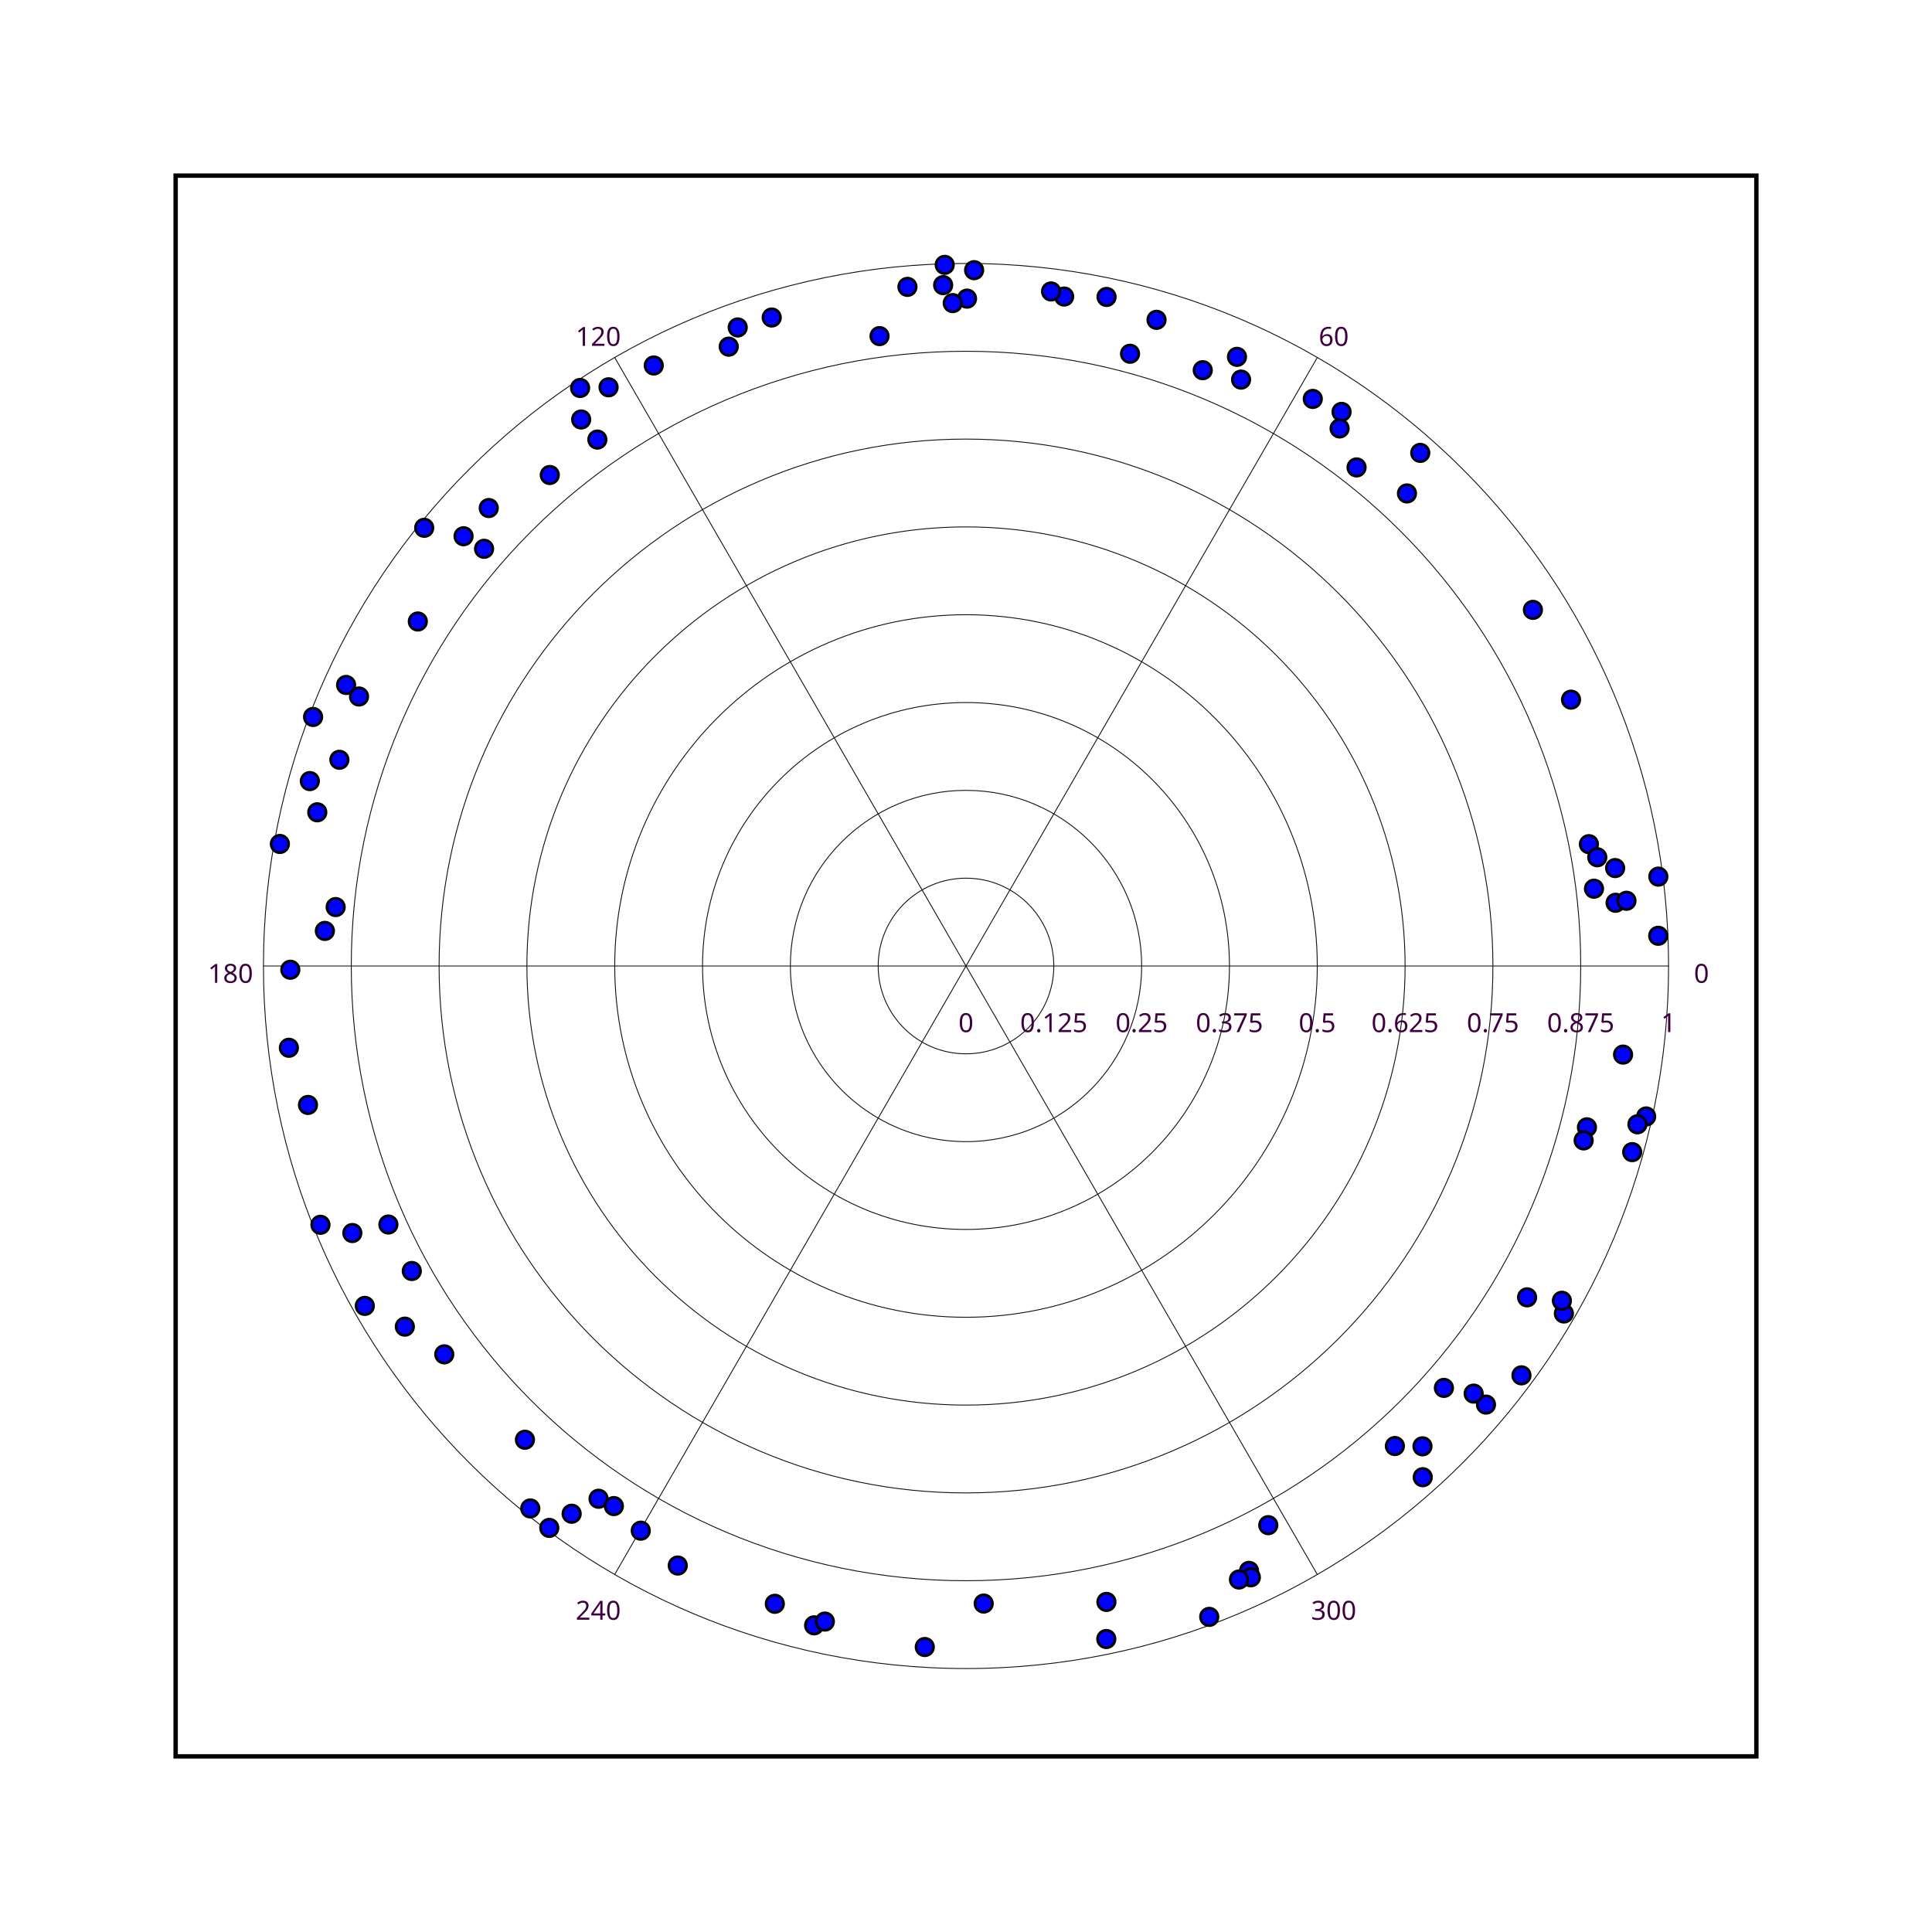
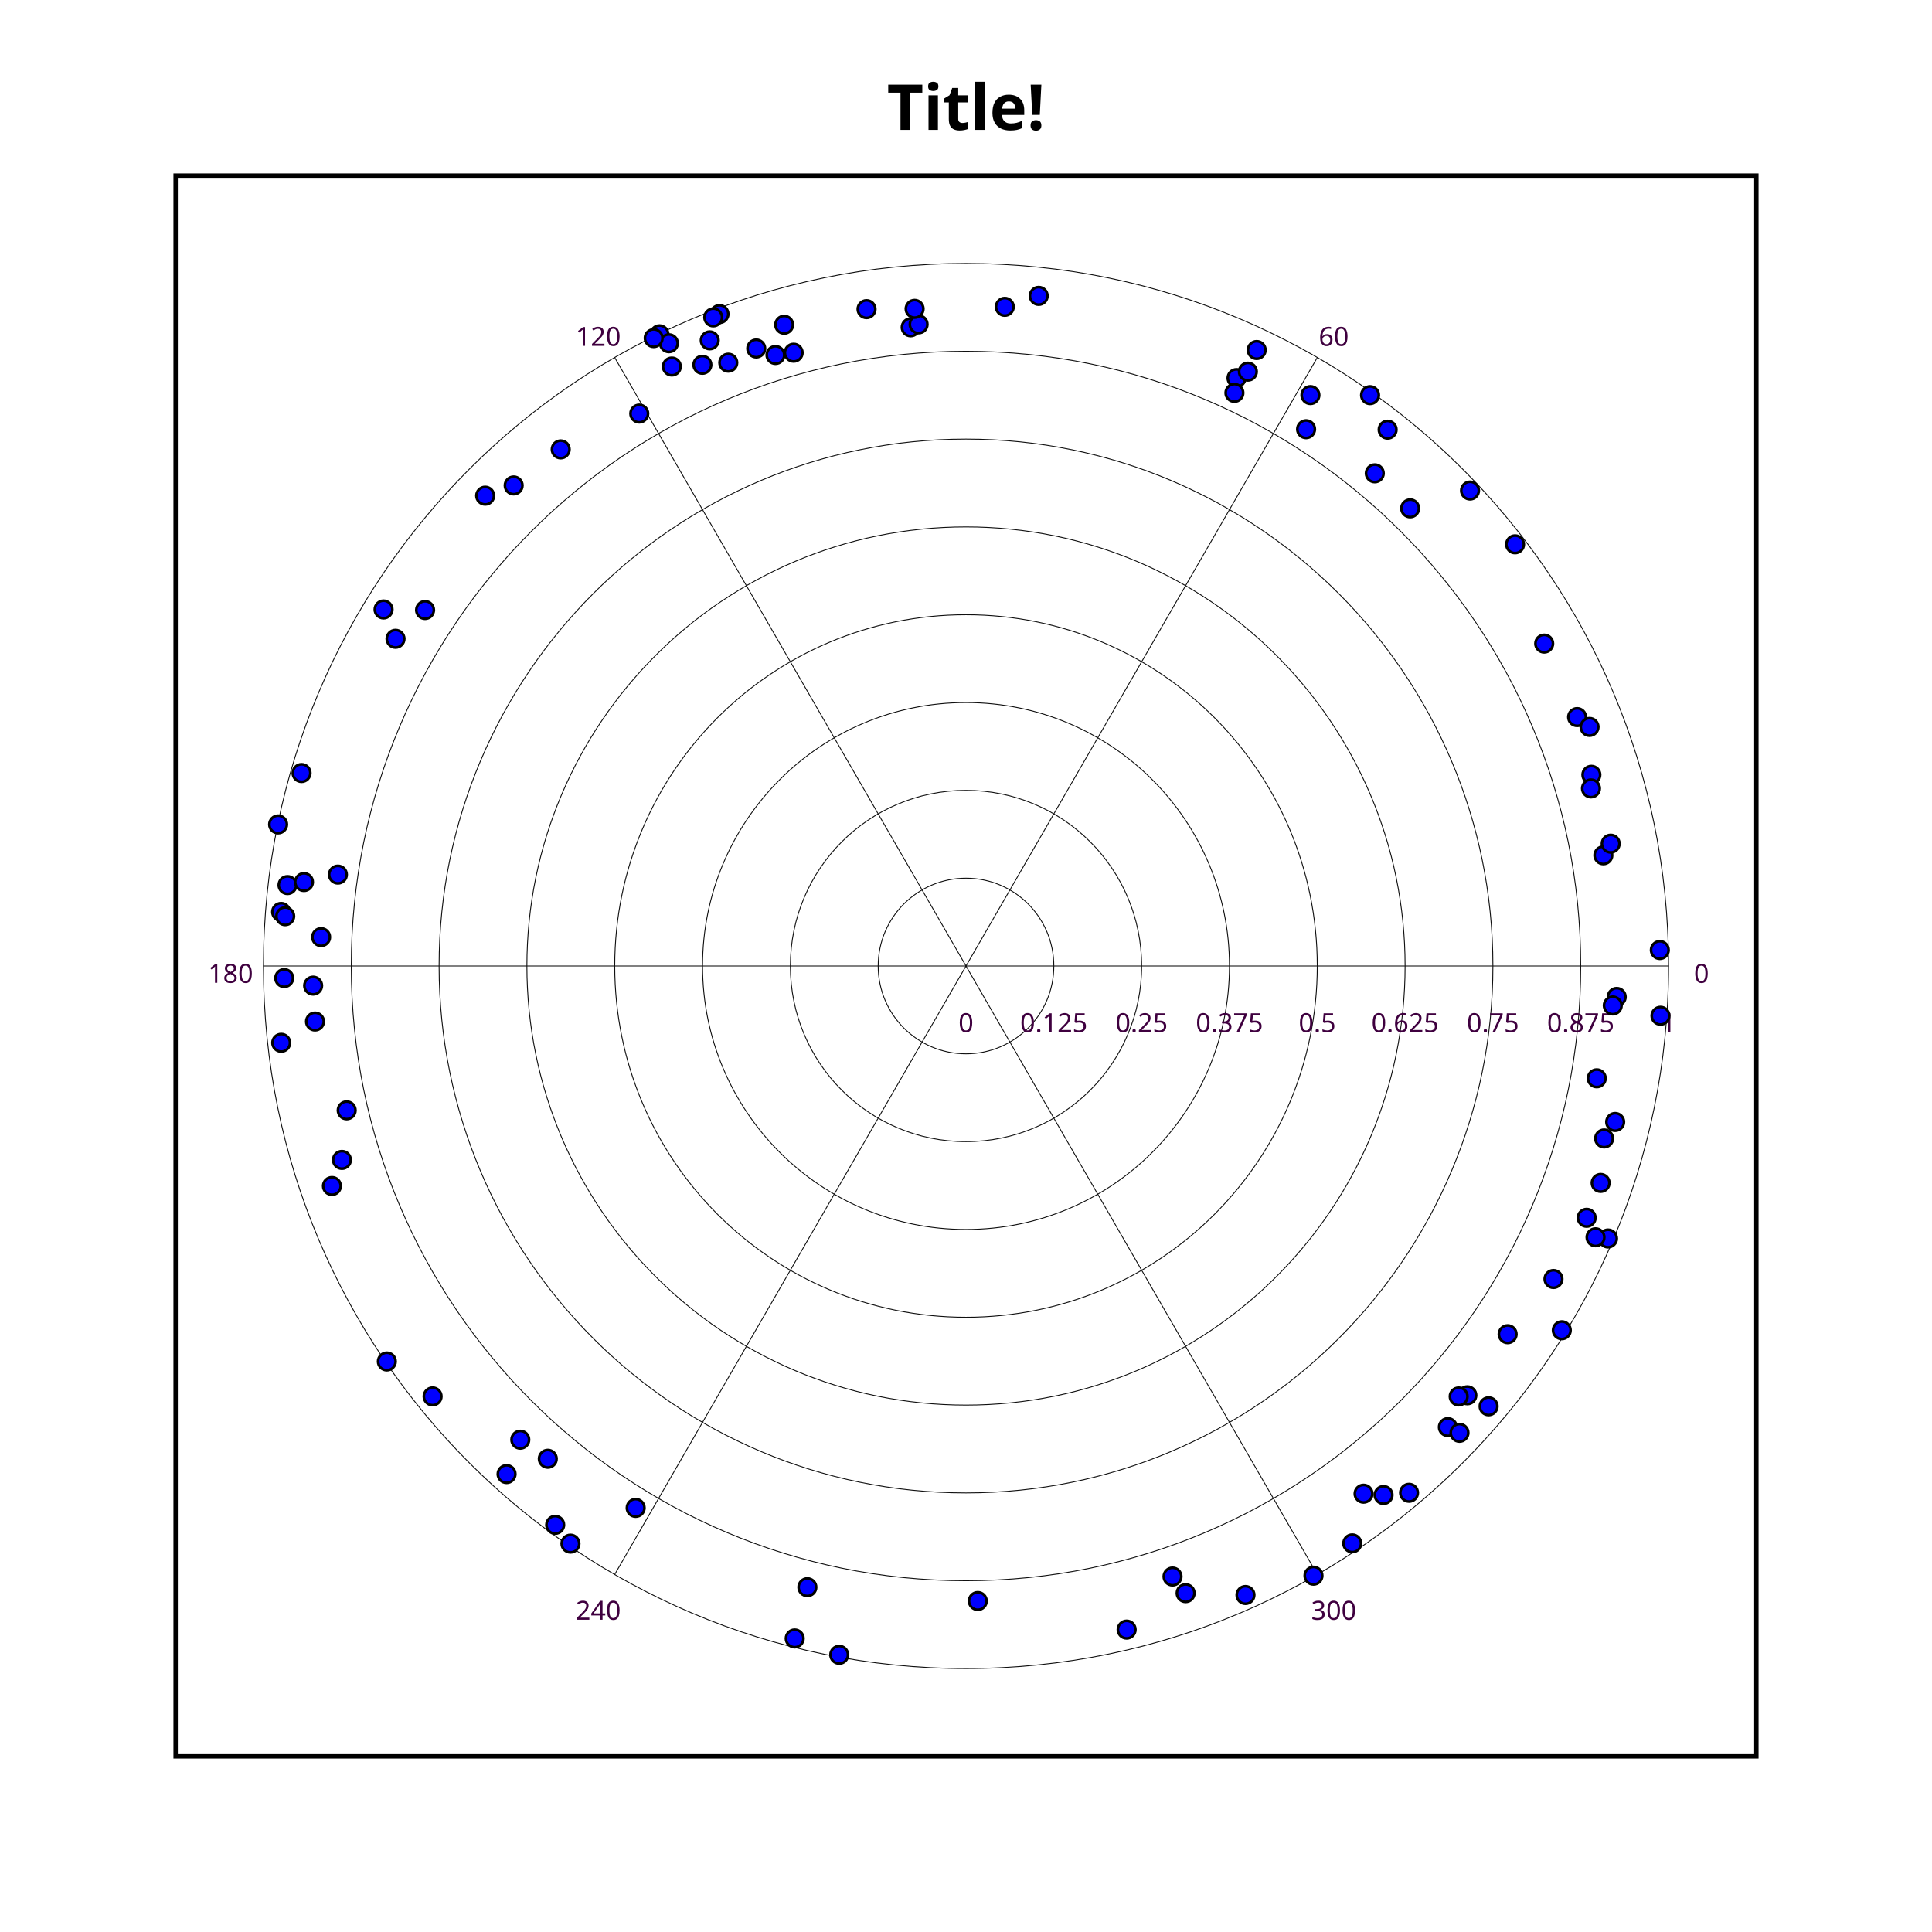
<svg xmlns="http://www.w3.org/2000/svg" width="1100" height="1100" style="background:#ffffff;">
  <rect width="1100" height="1100" fill="#ffffff" />
  <rect x="100" y="100" width="900" height="900" fill="none" stroke="#000000" stroke-width="2.5" />
  <circle cx="550" cy="550" r="50" stroke="#101010" fill="none" stroke-width="0.5" />
  <circle cx="550" cy="550" r="100" stroke="#101010" fill="none" stroke-width="0.5" />
  <circle cx="550" cy="550" r="150" stroke="#101010" fill="none" stroke-width="0.5" />
  <circle cx="550" cy="550" r="200" stroke="#101010" fill="none" stroke-width="0.5" />
  <circle cx="550" cy="550" r="250" stroke="#101010" fill="none" stroke-width="0.5" />
  <circle cx="550" cy="550" r="300" stroke="#101010" fill="none" stroke-width="0.5" />
  <circle cx="550" cy="550" r="350" stroke="#101010" fill="none" stroke-width="0.5" />
  <circle cx="550" cy="550" r="400" stroke="#101010" fill="none" stroke-width="0.5" />
  <line x1="550" y1="550" x2="950" y2="550" stroke="#101010" stroke-width="0.5" stroke-linecap="round" />
  <line x1="550" y1="550" x2="750" y2="203.59" stroke="#101010" stroke-width="0.5" stroke-linecap="round" />
  <line x1="550" y1="550" x2="350" y2="203.59" stroke="#101010" stroke-width="0.5" stroke-linecap="round" />
  <line x1="550" y1="550" x2="150" y2="550" stroke="#101010" stroke-width="0.5" stroke-linecap="round" />
  <line x1="550" y1="550" x2="350" y2="896.41" stroke="#101010" stroke-width="0.5" stroke-linecap="round" />
  <line x1="550" y1="550" x2="750" y2="896.41" stroke="#101010" stroke-width="0.5" stroke-linecap="round" />
  <g font-family="sans-serif" font-size="15" fill="#3f003f">
    <text x="600" y="576" text-anchor="middle" dominant-baseline="hanging">0.125</text>
    <text x="650" y="576" text-anchor="middle" dominant-baseline="hanging">0.25</text>
    <text x="700" y="576" text-anchor="middle" dominant-baseline="hanging">0.375</text>
    <text x="750" y="576" text-anchor="middle" dominant-baseline="hanging">0.5</text>
    <text x="800" y="576" text-anchor="middle" dominant-baseline="hanging">0.625</text>
    <text x="850" y="576" text-anchor="middle" dominant-baseline="hanging">0.75</text>
    <text x="900" y="576" text-anchor="middle" dominant-baseline="hanging">0.875</text>
    <text x="950" y="576" text-anchor="middle" dominant-baseline="hanging">1</text>
    <text x="550" y="576" text-anchor="middle" dominant-baseline="hanging">0</text>
    <text x="968.75" y="553.75" text-anchor="middle" dominant-baseline="central">0</text>
    <text x="759.375" y="191.102" text-anchor="middle" dominant-baseline="central">60</text>
    <text x="340.625" y="191.102" text-anchor="middle" dominant-baseline="central">120</text>
    <text x="131.25" y="553.75" text-anchor="middle" dominant-baseline="central">180</text>
    <text x="340.625" y="916.398" text-anchor="middle" dominant-baseline="central">240</text>
    <text x="759.375" y="916.398" text-anchor="middle" dominant-baseline="central">300</text>
  </g>
-   <circle cx="903.537" cy="641.845" r="5" stroke="#000000" fill="#0000ff" stroke-width="1.5" />
-   <circle cx="706.612" cy="216.132" r="5" stroke="#000000" fill="#0000ff" stroke-width="1.5" />
-   <circle cx="944.19" cy="499.113" r="5" stroke="#000000" fill="#0000ff" stroke-width="1.5" />
-   <circle cx="904.667" cy="480.64" r="5" stroke="#000000" fill="#0000ff" stroke-width="1.5" />
-   <circle cx="221.125" cy="697.184" r="5" stroke="#000000" fill="#0000ff" stroke-width="1.5" />
-   <circle cx="197.052" cy="389.99" r="5" stroke="#000000" fill="#0000ff" stroke-width="1.5" />
-   <circle cx="763.827" cy="234.517" r="5" stroke="#000000" fill="#0000ff" stroke-width="1.5" />
-   <circle cx="516.659" cy="163.332" r="5" stroke="#000000" fill="#0000ff" stroke-width="1.5" />
-   <circle cx="722.105" cy="868.36" r="5" stroke="#000000" fill="#0000ff" stroke-width="1.5" />
-   <circle cx="810.053" cy="841.065" r="5" stroke="#000000" fill="#0000ff" stroke-width="1.5" />
-   <circle cx="537.881" cy="150.805" r="5" stroke="#000000" fill="#0000ff" stroke-width="1.5" />
-   <circle cx="275.617" cy="312.471" r="5" stroke="#000000" fill="#0000ff" stroke-width="1.5" />
-   <circle cx="924.104" cy="600.448" r="5" stroke="#000000" fill="#0000ff" stroke-width="1.5" />
-   <circle cx="364.827" cy="871.505" r="5" stroke="#000000" fill="#0000ff" stroke-width="1.5" />
-   <circle cx="182.459" cy="697.347" r="5" stroke="#000000" fill="#0000ff" stroke-width="1.5" />
-   <circle cx="711.149" cy="894.382" r="5" stroke="#000000" fill="#0000ff" stroke-width="1.5" />
-   <circle cx="230.496" cy="755.337" r="5" stroke="#000000" fill="#0000ff" stroke-width="1.5" />
-   <circle cx="822.097" cy="790.208" r="5" stroke="#000000" fill="#0000ff" stroke-width="1.5" />
-   <circle cx="937.264" cy="635.658" r="5" stroke="#000000" fill="#0000ff" stroke-width="1.5" />
-   <circle cx="500.768" cy="191.356" r="5" stroke="#000000" fill="#0000ff" stroke-width="1.5" />
-   <circle cx="684.795" cy="210.776" r="5" stroke="#000000" fill="#0000ff" stroke-width="1.5" />
-   <circle cx="605.881" cy="168.844" r="5" stroke="#000000" fill="#0000ff" stroke-width="1.5" />
-   <circle cx="688.492" cy="920.579" r="5" stroke="#000000" fill="#0000ff" stroke-width="1.5" />
-   <circle cx="330.901" cy="238.824" r="5" stroke="#000000" fill="#0000ff" stroke-width="1.5" />
-   <circle cx="890.408" cy="747.846" r="5" stroke="#000000" fill="#0000ff" stroke-width="1.5" />
-   <circle cx="385.891" cy="891.354" r="5" stroke="#000000" fill="#0000ff" stroke-width="1.5" />
-   <circle cx="175.349" cy="629.106" r="5" stroke="#000000" fill="#0000ff" stroke-width="1.5" />
-   <circle cx="550.58" cy="170.022" r="5" stroke="#000000" fill="#0000ff" stroke-width="1.5" />
-   <circle cx="330.291" cy="220.902" r="5" stroke="#000000" fill="#0000ff" stroke-width="1.5" />
-   <circle cx="298.88" cy="819.724" r="5" stroke="#000000" fill="#0000ff" stroke-width="1.5" />
-   <circle cx="869.463" cy="738.648" r="5" stroke="#000000" fill="#0000ff" stroke-width="1.5" />
-   <circle cx="526.536" cy="937.739" r="5" stroke="#000000" fill="#0000ff" stroke-width="1.5" />
-   <circle cx="762.717" cy="243.934" r="5" stroke="#000000" fill="#0000ff" stroke-width="1.5" />
-   <circle cx="846.06" cy="799.71" r="5" stroke="#000000" fill="#0000ff" stroke-width="1.5" />
-   <circle cx="340.106" cy="250.273" r="5" stroke="#000000" fill="#0000ff" stroke-width="1.5" />
-   <circle cx="312.746" cy="869.916" r="5" stroke="#000000" fill="#0000ff" stroke-width="1.5" />
-   <circle cx="894.477" cy="398.344" r="5" stroke="#000000" fill="#0000ff" stroke-width="1.5" />
-   <circle cx="180.646" cy="462.493" r="5" stroke="#000000" fill="#0000ff" stroke-width="1.5" />
-   <circle cx="801.072" cy="280.944" r="5" stroke="#000000" fill="#0000ff" stroke-width="1.5" />
-   <circle cx="420.025" cy="186.434" r="5" stroke="#000000" fill="#0000ff" stroke-width="1.5" />
-   <circle cx="441.148" cy="913.131" r="5" stroke="#000000" fill="#0000ff" stroke-width="1.5" />
-   <circle cx="301.928" cy="858.845" r="5" stroke="#000000" fill="#0000ff" stroke-width="1.5" />
-   <circle cx="263.931" cy="305.306" r="5" stroke="#000000" fill="#0000ff" stroke-width="1.5" />
-   <circle cx="794.186" cy="823.305" r="5" stroke="#000000" fill="#0000ff" stroke-width="1.5" />
-   <circle cx="901.663" cy="649.303" r="5" stroke="#000000" fill="#0000ff" stroke-width="1.5" />
-   <circle cx="204.405" cy="396.558" r="5" stroke="#000000" fill="#0000ff" stroke-width="1.5" />
-   <circle cx="237.892" cy="353.852" r="5" stroke="#000000" fill="#0000ff" stroke-width="1.5" />
-   <circle cx="944.126" cy="532.788" r="5" stroke="#000000" fill="#0000ff" stroke-width="1.5" />
-   <circle cx="932.285" cy="640.13" r="5" stroke="#000000" fill="#0000ff" stroke-width="1.5" />
-   <circle cx="372.228" cy="208.096" r="5" stroke="#000000" fill="#0000ff" stroke-width="1.5" />
-   <circle cx="176.408" cy="444.719" r="5" stroke="#000000" fill="#0000ff" stroke-width="1.5" />
-   <circle cx="919.848" cy="514.004" r="5" stroke="#000000" fill="#0000ff" stroke-width="1.5" />
-   <circle cx="278.275" cy="289.254" r="5" stroke="#000000" fill="#0000ff" stroke-width="1.5" />
-   <circle cx="630.029" cy="169.069" r="5" stroke="#000000" fill="#0000ff" stroke-width="1.5" />
-   <circle cx="164.485" cy="596.562" r="5" stroke="#000000" fill="#0000ff" stroke-width="1.5" />
-   <circle cx="200.605" cy="702.035" r="5" stroke="#000000" fill="#0000ff" stroke-width="1.5" />
-   <circle cx="704.286" cy="203.173" r="5" stroke="#000000" fill="#0000ff" stroke-width="1.5" />
-   <circle cx="241.53" cy="300.507" r="5" stroke="#000000" fill="#0000ff" stroke-width="1.5" />
-   <circle cx="184.968" cy="530.023" r="5" stroke="#000000" fill="#0000ff" stroke-width="1.5" />
-   <circle cx="926.047" cy="512.863" r="5" stroke="#000000" fill="#0000ff" stroke-width="1.5" />
-   <circle cx="414.904" cy="197.369" r="5" stroke="#000000" fill="#0000ff" stroke-width="1.5" />
-   <circle cx="340.793" cy="853.328" r="5" stroke="#000000" fill="#0000ff" stroke-width="1.5" />
-   <circle cx="165.304" cy="552.129" r="5" stroke="#000000" fill="#0000ff" stroke-width="1.5" />
-   <circle cx="889.282" cy="740.592" r="5" stroke="#000000" fill="#0000ff" stroke-width="1.5" />
-   <circle cx="346.495" cy="220.503" r="5" stroke="#000000" fill="#0000ff" stroke-width="1.5" />
-   <circle cx="207.708" cy="743.527" r="5" stroke="#000000" fill="#0000ff" stroke-width="1.5" />
-   <circle cx="463.52" cy="925.4" r="5" stroke="#000000" fill="#0000ff" stroke-width="1.5" />
-   <circle cx="193.24" cy="432.591" r="5" stroke="#000000" fill="#0000ff" stroke-width="1.5" />
-   <circle cx="629.955" cy="912.067" r="5" stroke="#000000" fill="#0000ff" stroke-width="1.5" />
-   <circle cx="629.875" cy="933.179" r="5" stroke="#000000" fill="#0000ff" stroke-width="1.5" />
-   <circle cx="191.112" cy="516.439" r="5" stroke="#000000" fill="#0000ff" stroke-width="1.5" />
-   <circle cx="866.255" cy="783.059" r="5" stroke="#000000" fill="#0000ff" stroke-width="1.5" />
-   <circle cx="349.502" cy="857.498" r="5" stroke="#000000" fill="#0000ff" stroke-width="1.5" />
-   <circle cx="252.947" cy="771.103" r="5" stroke="#000000" fill="#0000ff" stroke-width="1.5" />
-   <circle cx="439.388" cy="180.774" r="5" stroke="#000000" fill="#0000ff" stroke-width="1.5" />
-   <circle cx="808.636" cy="257.861" r="5" stroke="#000000" fill="#0000ff" stroke-width="1.5" />
-   <circle cx="712.182" cy="898.044" r="5" stroke="#000000" fill="#0000ff" stroke-width="1.5" />
-   <circle cx="909.412" cy="488.08" r="5" stroke="#000000" fill="#0000ff" stroke-width="1.5" />
-   <circle cx="658.48" cy="182.094" r="5" stroke="#000000" fill="#0000ff" stroke-width="1.5" />
-   <circle cx="313.026" cy="270.445" r="5" stroke="#000000" fill="#0000ff" stroke-width="1.5" />
-   <circle cx="705.413" cy="899.304" r="5" stroke="#000000" fill="#0000ff" stroke-width="1.5" />
-   <circle cx="872.777" cy="347.23" r="5" stroke="#000000" fill="#0000ff" stroke-width="1.5" />
-   <circle cx="809.896" cy="823.469" r="5" stroke="#000000" fill="#0000ff" stroke-width="1.5" />
-   <circle cx="839.039" cy="793.459" r="5" stroke="#000000" fill="#0000ff" stroke-width="1.5" />
-   <circle cx="560.082" cy="912.997" r="5" stroke="#000000" fill="#0000ff" stroke-width="1.5" />
-   <circle cx="598.434" cy="165.94" r="5" stroke="#000000" fill="#0000ff" stroke-width="1.5" />
-   <circle cx="178.261" cy="408.203" r="5" stroke="#000000" fill="#0000ff" stroke-width="1.5" />
-   <circle cx="747.438" cy="227.13" r="5" stroke="#000000" fill="#0000ff" stroke-width="1.5" />
-   <circle cx="325.476" cy="861.857" r="5" stroke="#000000" fill="#0000ff" stroke-width="1.5" />
-   <circle cx="919.597" cy="494.242" r="5" stroke="#000000" fill="#0000ff" stroke-width="1.5" />
-   <circle cx="772.377" cy="266.133" r="5" stroke="#000000" fill="#0000ff" stroke-width="1.5" />
-   <circle cx="159.345" cy="480.517" r="5" stroke="#000000" fill="#0000ff" stroke-width="1.5" />
-   <circle cx="929.302" cy="655.963" r="5" stroke="#000000" fill="#0000ff" stroke-width="1.5" />
-   <circle cx="643.404" cy="201.412" r="5" stroke="#000000" fill="#0000ff" stroke-width="1.5" />
-   <circle cx="542.455" cy="172.576" r="5" stroke="#000000" fill="#0000ff" stroke-width="1.5" />
-   <circle cx="536.993" cy="162.337" r="5" stroke="#000000" fill="#0000ff" stroke-width="1.5" />
-   <circle cx="234.46" cy="723.659" r="5" stroke="#000000" fill="#0000ff" stroke-width="1.5" />
-   <circle cx="554.629" cy="153.824" r="5" stroke="#000000" fill="#0000ff" stroke-width="1.5" />
-   <circle cx="907.555" cy="505.987" r="5" stroke="#000000" fill="#0000ff" stroke-width="1.5" />
-   <circle cx="469.637" cy="923.25" r="5" stroke="#000000" fill="#0000ff" stroke-width="1.5" />
+   <circle cx="363.97" cy="235.478" r="5" stroke="#000000" fill="#0000ff" stroke-width="1.5" />
+   <circle cx="477.827" cy="942.169" r="5" stroke="#000000" fill="#0000ff" stroke-width="1.5" />
+   <circle cx="906.059" cy="441.146" r="5" stroke="#000000" fill="#0000ff" stroke-width="1.5" />
+   <circle cx="182.832" cy="533.566" r="5" stroke="#000000" fill="#0000ff" stroke-width="1.5" />
+   <circle cx="158.35" cy="469.393" r="5" stroke="#000000" fill="#0000ff" stroke-width="1.5" />
+   <circle cx="163.704" cy="503.933" r="5" stroke="#000000" fill="#0000ff" stroke-width="1.5" />
+   <circle cx="441.528" cy="202.125" r="5" stroke="#000000" fill="#0000ff" stroke-width="1.5" />
+   <circle cx="178.287" cy="561.175" r="5" stroke="#000000" fill="#0000ff" stroke-width="1.5" />
+   <circle cx="782.757" cy="269.495" r="5" stroke="#000000" fill="#0000ff" stroke-width="1.5" />
+   <circle cx="945.033" cy="540.907" r="5" stroke="#000000" fill="#0000ff" stroke-width="1.5" />
+   <circle cx="802.264" cy="849.936" r="5" stroke="#000000" fill="#0000ff" stroke-width="1.5" />
+   <circle cx="704.036" cy="215.264" r="5" stroke="#000000" fill="#0000ff" stroke-width="1.5" />
+   <circle cx="572.08" cy="174.699" r="5" stroke="#000000" fill="#0000ff" stroke-width="1.5" />
+   <circle cx="884.478" cy="728.208" r="5" stroke="#000000" fill="#0000ff" stroke-width="1.5" />
+   <circle cx="667.582" cy="897.606" r="5" stroke="#000000" fill="#0000ff" stroke-width="1.5" />
+   <circle cx="709.135" cy="908.127" r="5" stroke="#000000" fill="#0000ff" stroke-width="1.5" />
+   <circle cx="316.11" cy="868.181" r="5" stroke="#000000" fill="#0000ff" stroke-width="1.5" />
+   <circle cx="375.476" cy="190.345" r="5" stroke="#000000" fill="#0000ff" stroke-width="1.5" />
+   <circle cx="518.505" cy="186.354" r="5" stroke="#000000" fill="#0000ff" stroke-width="1.5" />
+   <circle cx="746.1" cy="224.948" r="5" stroke="#000000" fill="#0000ff" stroke-width="1.5" />
+   <circle cx="459.684" cy="903.687" r="5" stroke="#000000" fill="#0000ff" stroke-width="1.5" />
+   <circle cx="197.4" cy="632.175" r="5" stroke="#000000" fill="#0000ff" stroke-width="1.5" />
+   <circle cx="913.314" cy="648.192" r="5" stroke="#000000" fill="#0000ff" stroke-width="1.5" />
+   <circle cx="446.471" cy="184.892" r="5" stroke="#000000" fill="#0000ff" stroke-width="1.5" />
+   <circle cx="409.656" cy="178.81" r="5" stroke="#000000" fill="#0000ff" stroke-width="1.5" />
+   <circle cx="161.83" cy="556.875" r="5" stroke="#000000" fill="#0000ff" stroke-width="1.5" />
+   <circle cx="790.069" cy="244.642" r="5" stroke="#000000" fill="#0000ff" stroke-width="1.5" />
+   <circle cx="493.373" cy="176.022" r="5" stroke="#000000" fill="#0000ff" stroke-width="1.5" />
+   <circle cx="276.24" cy="282.22" r="5" stroke="#000000" fill="#0000ff" stroke-width="1.5" />
+   <circle cx="160.117" cy="593.723" r="5" stroke="#000000" fill="#0000ff" stroke-width="1.5" />
+   <circle cx="380.857" cy="195.427" r="5" stroke="#000000" fill="#0000ff" stroke-width="1.5" />
+   <circle cx="889.229" cy="757.392" r="5" stroke="#000000" fill="#0000ff" stroke-width="1.5" />
+   <circle cx="879.206" cy="366.432" r="5" stroke="#000000" fill="#0000ff" stroke-width="1.5" />
+   <circle cx="523.023" cy="184.672" r="5" stroke="#000000" fill="#0000ff" stroke-width="1.5" />
+   <circle cx="414.659" cy="206.495" r="5" stroke="#000000" fill="#0000ff" stroke-width="1.5" />
+   <circle cx="747.843" cy="897.118" r="5" stroke="#000000" fill="#0000ff" stroke-width="1.5" />
+   <circle cx="179.352" cy="581.607" r="5" stroke="#000000" fill="#0000ff" stroke-width="1.5" />
+   <circle cx="242.019" cy="347.319" r="5" stroke="#000000" fill="#0000ff" stroke-width="1.5" />
+   <circle cx="171.691" cy="440.136" r="5" stroke="#000000" fill="#0000ff" stroke-width="1.5" />
+   <circle cx="160.058" cy="519.211" r="5" stroke="#000000" fill="#0000ff" stroke-width="1.5" />
+   <circle cx="451.882" cy="200.82" r="5" stroke="#000000" fill="#0000ff" stroke-width="1.5" />
+   <circle cx="591.398" cy="168.459" r="5" stroke="#000000" fill="#0000ff" stroke-width="1.5" />
+   <circle cx="715.518" cy="199.287" r="5" stroke="#000000" fill="#0000ff" stroke-width="1.5" />
+   <circle cx="897.94" cy="408.287" r="5" stroke="#000000" fill="#0000ff" stroke-width="1.5" />
+   <circle cx="912.889" cy="486.968" r="5" stroke="#000000" fill="#0000ff" stroke-width="1.5" />
+   <circle cx="776.355" cy="850.443" r="5" stroke="#000000" fill="#0000ff" stroke-width="1.5" />
+   <circle cx="787.734" cy="851.194" r="5" stroke="#000000" fill="#0000ff" stroke-width="1.5" />
+   <circle cx="324.792" cy="878.881" r="5" stroke="#000000" fill="#0000ff" stroke-width="1.5" />
+   <circle cx="835.445" cy="794.426" r="5" stroke="#000000" fill="#0000ff" stroke-width="1.5" />
+   <circle cx="847.549" cy="800.692" r="5" stroke="#000000" fill="#0000ff" stroke-width="1.5" />
+   <circle cx="915.539" cy="705.144" r="5" stroke="#000000" fill="#0000ff" stroke-width="1.5" />
+   <circle cx="836.972" cy="279.291" r="5" stroke="#000000" fill="#0000ff" stroke-width="1.5" />
+   <circle cx="909.134" cy="613.943" r="5" stroke="#000000" fill="#0000ff" stroke-width="1.5" />
+   <circle cx="917.06" cy="480.357" r="5" stroke="#000000" fill="#0000ff" stroke-width="1.5" />
+   <circle cx="162.391" cy="521.649" r="5" stroke="#000000" fill="#0000ff" stroke-width="1.5" />
+   <circle cx="218.378" cy="347.004" r="5" stroke="#000000" fill="#0000ff" stroke-width="1.5" />
+   <circle cx="905.021" cy="413.885" r="5" stroke="#000000" fill="#0000ff" stroke-width="1.5" />
+   <circle cx="919.61" cy="638.799" r="5" stroke="#000000" fill="#0000ff" stroke-width="1.5" />
+   <circle cx="911.341" cy="673.501" r="5" stroke="#000000" fill="#0000ff" stroke-width="1.5" />
+   <circle cx="862.625" cy="309.912" r="5" stroke="#000000" fill="#0000ff" stroke-width="1.5" />
+   <circle cx="173.076" cy="502.204" r="5" stroke="#000000" fill="#0000ff" stroke-width="1.5" />
+   <circle cx="192.394" cy="497.963" r="5" stroke="#000000" fill="#0000ff" stroke-width="1.5" />
+   <circle cx="710.488" cy="211.6" r="5" stroke="#000000" fill="#0000ff" stroke-width="1.5" />
+   <circle cx="319.244" cy="255.865" r="5" stroke="#000000" fill="#0000ff" stroke-width="1.5" />
+   <circle cx="743.634" cy="244.375" r="5" stroke="#000000" fill="#0000ff" stroke-width="1.5" />
+   <circle cx="288.427" cy="839.271" r="5" stroke="#000000" fill="#0000ff" stroke-width="1.5" />
+   <circle cx="220.253" cy="775.173" r="5" stroke="#000000" fill="#0000ff" stroke-width="1.5" />
+   <circle cx="430.585" cy="198.419" r="5" stroke="#000000" fill="#0000ff" stroke-width="1.5" />
+   <circle cx="802.877" cy="289.43" r="5" stroke="#000000" fill="#0000ff" stroke-width="1.5" />
+   <circle cx="702.83" cy="223.693" r="5" stroke="#000000" fill="#0000ff" stroke-width="1.5" />
+   <circle cx="903.389" cy="693.352" r="5" stroke="#000000" fill="#0000ff" stroke-width="1.5" />
+   <circle cx="311.897" cy="830.567" r="5" stroke="#000000" fill="#0000ff" stroke-width="1.5" />
+   <circle cx="520.74" cy="175.849" r="5" stroke="#000000" fill="#0000ff" stroke-width="1.5" />
+   <circle cx="556.716" cy="911.556" r="5" stroke="#000000" fill="#0000ff" stroke-width="1.5" />
+   <circle cx="382.514" cy="208.689" r="5" stroke="#000000" fill="#0000ff" stroke-width="1.5" />
+   <circle cx="372.197" cy="192.506" r="5" stroke="#000000" fill="#0000ff" stroke-width="1.5" />
+   <circle cx="194.682" cy="660.397" r="5" stroke="#000000" fill="#0000ff" stroke-width="1.5" />
+   <circle cx="905.832" cy="448.906" r="5" stroke="#000000" fill="#0000ff" stroke-width="1.5" />
+   <circle cx="769.918" cy="878.73" r="5" stroke="#000000" fill="#0000ff" stroke-width="1.5" />
+   <circle cx="361.926" cy="858.526" r="5" stroke="#000000" fill="#0000ff" stroke-width="1.5" />
+   <circle cx="452.47" cy="932.868" r="5" stroke="#000000" fill="#0000ff" stroke-width="1.5" />
+   <circle cx="920.492" cy="567.607" r="5" stroke="#000000" fill="#0000ff" stroke-width="1.5" />
+   <circle cx="918.252" cy="572.468" r="5" stroke="#000000" fill="#0000ff" stroke-width="1.5" />
+   <circle cx="780.052" cy="224.981" r="5" stroke="#000000" fill="#0000ff" stroke-width="1.5" />
+   <circle cx="908.439" cy="704.454" r="5" stroke="#000000" fill="#0000ff" stroke-width="1.5" />
+   <circle cx="188.997" cy="675.255" r="5" stroke="#000000" fill="#0000ff" stroke-width="1.5" />
+   <circle cx="858.394" cy="759.637" r="5" stroke="#000000" fill="#0000ff" stroke-width="1.5" />
+   <circle cx="406.098" cy="180.709" r="5" stroke="#000000" fill="#0000ff" stroke-width="1.5" />
+   <circle cx="296.23" cy="819.716" r="5" stroke="#000000" fill="#0000ff" stroke-width="1.5" />
+   <circle cx="824.352" cy="812.542" r="5" stroke="#000000" fill="#0000ff" stroke-width="1.5" />
+   <circle cx="641.473" cy="927.823" r="5" stroke="#000000" fill="#0000ff" stroke-width="1.5" />
+   <circle cx="404.091" cy="193.788" r="5" stroke="#000000" fill="#0000ff" stroke-width="1.5" />
+   <circle cx="830.514" cy="795.089" r="5" stroke="#000000" fill="#0000ff" stroke-width="1.5" />
+   <circle cx="399.907" cy="207.704" r="5" stroke="#000000" fill="#0000ff" stroke-width="1.5" />
+   <circle cx="830.976" cy="815.791" r="5" stroke="#000000" fill="#0000ff" stroke-width="1.5" />
+   <circle cx="675.053" cy="907.075" r="5" stroke="#000000" fill="#0000ff" stroke-width="1.5" />
+   <circle cx="945.409" cy="578.327" r="5" stroke="#000000" fill="#0000ff" stroke-width="1.5" />
+   <circle cx="246.315" cy="795.063" r="5" stroke="#000000" fill="#0000ff" stroke-width="1.5" />
+   <circle cx="292.465" cy="276.397" r="5" stroke="#000000" fill="#0000ff" stroke-width="1.5" />
+   <circle cx="225.201" cy="363.703" r="5" stroke="#000000" fill="#0000ff" stroke-width="1.5" />
+   <g font-family="sans-serif" font-size="36" fill="#000000">
+     <text x="550" y="46" text-anchor="middle" dominant-baseline="hanging" font-weight="bold">Title!</text>
+   </g>
</svg>
